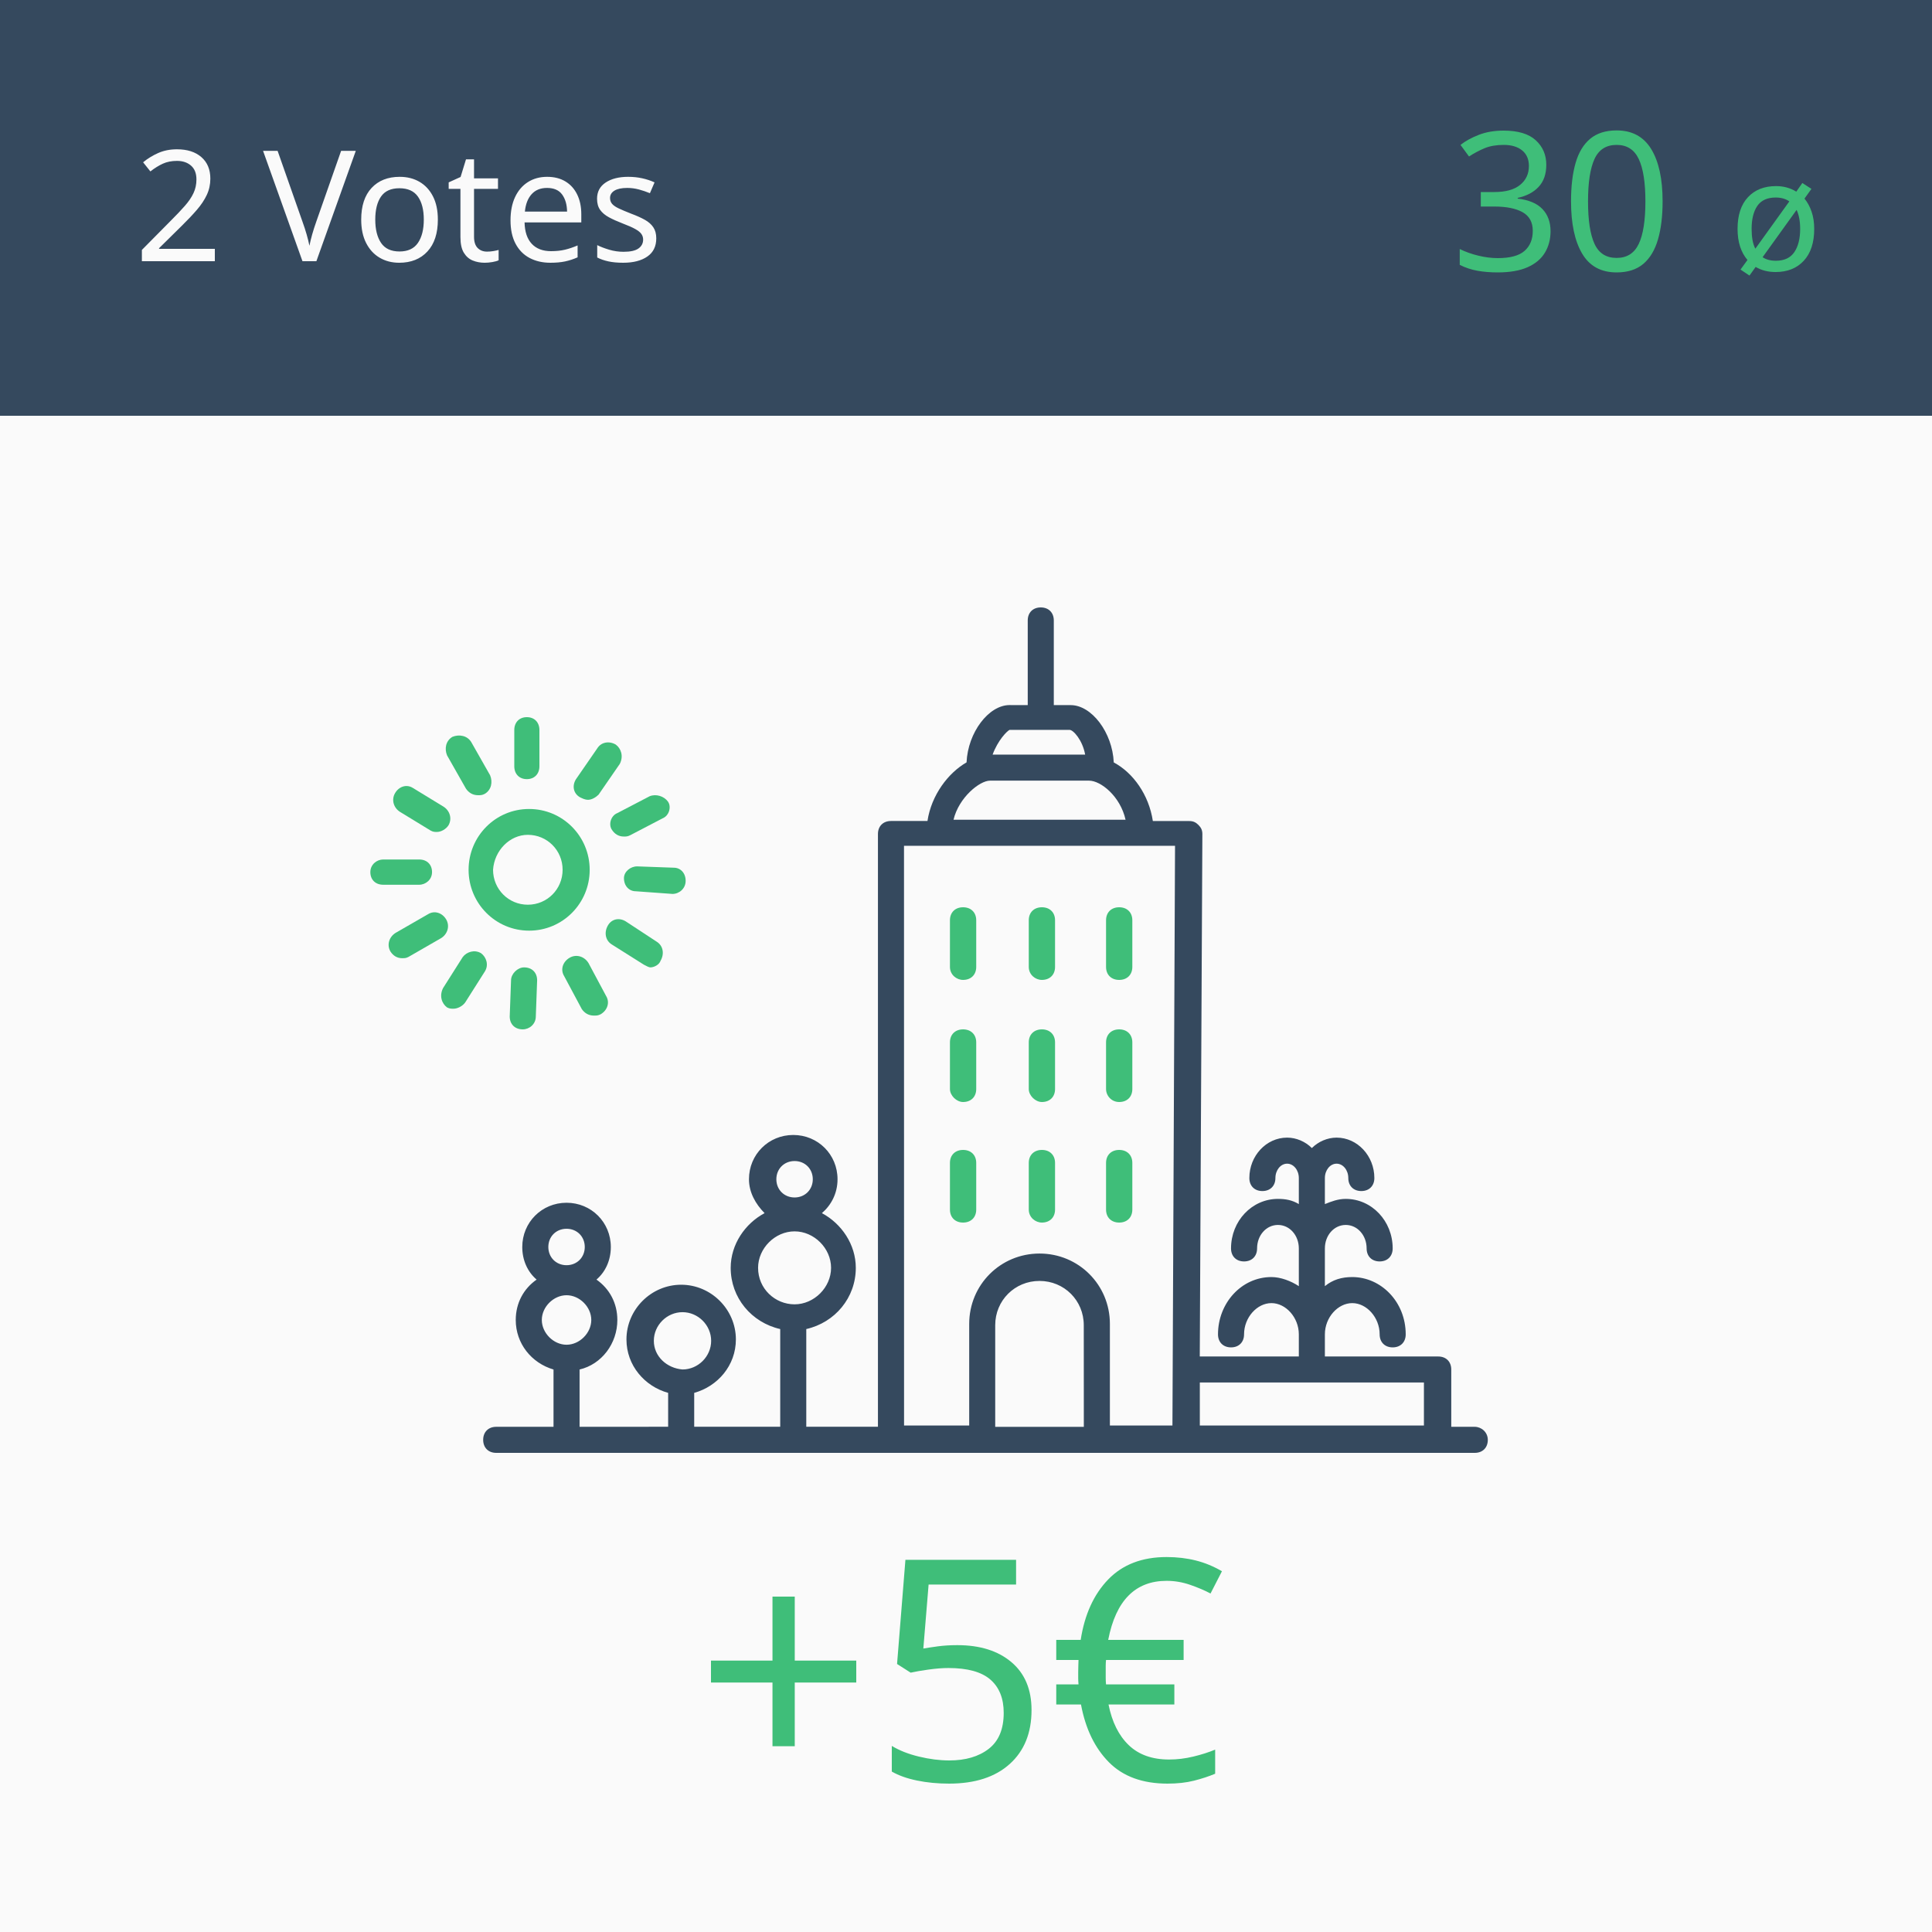
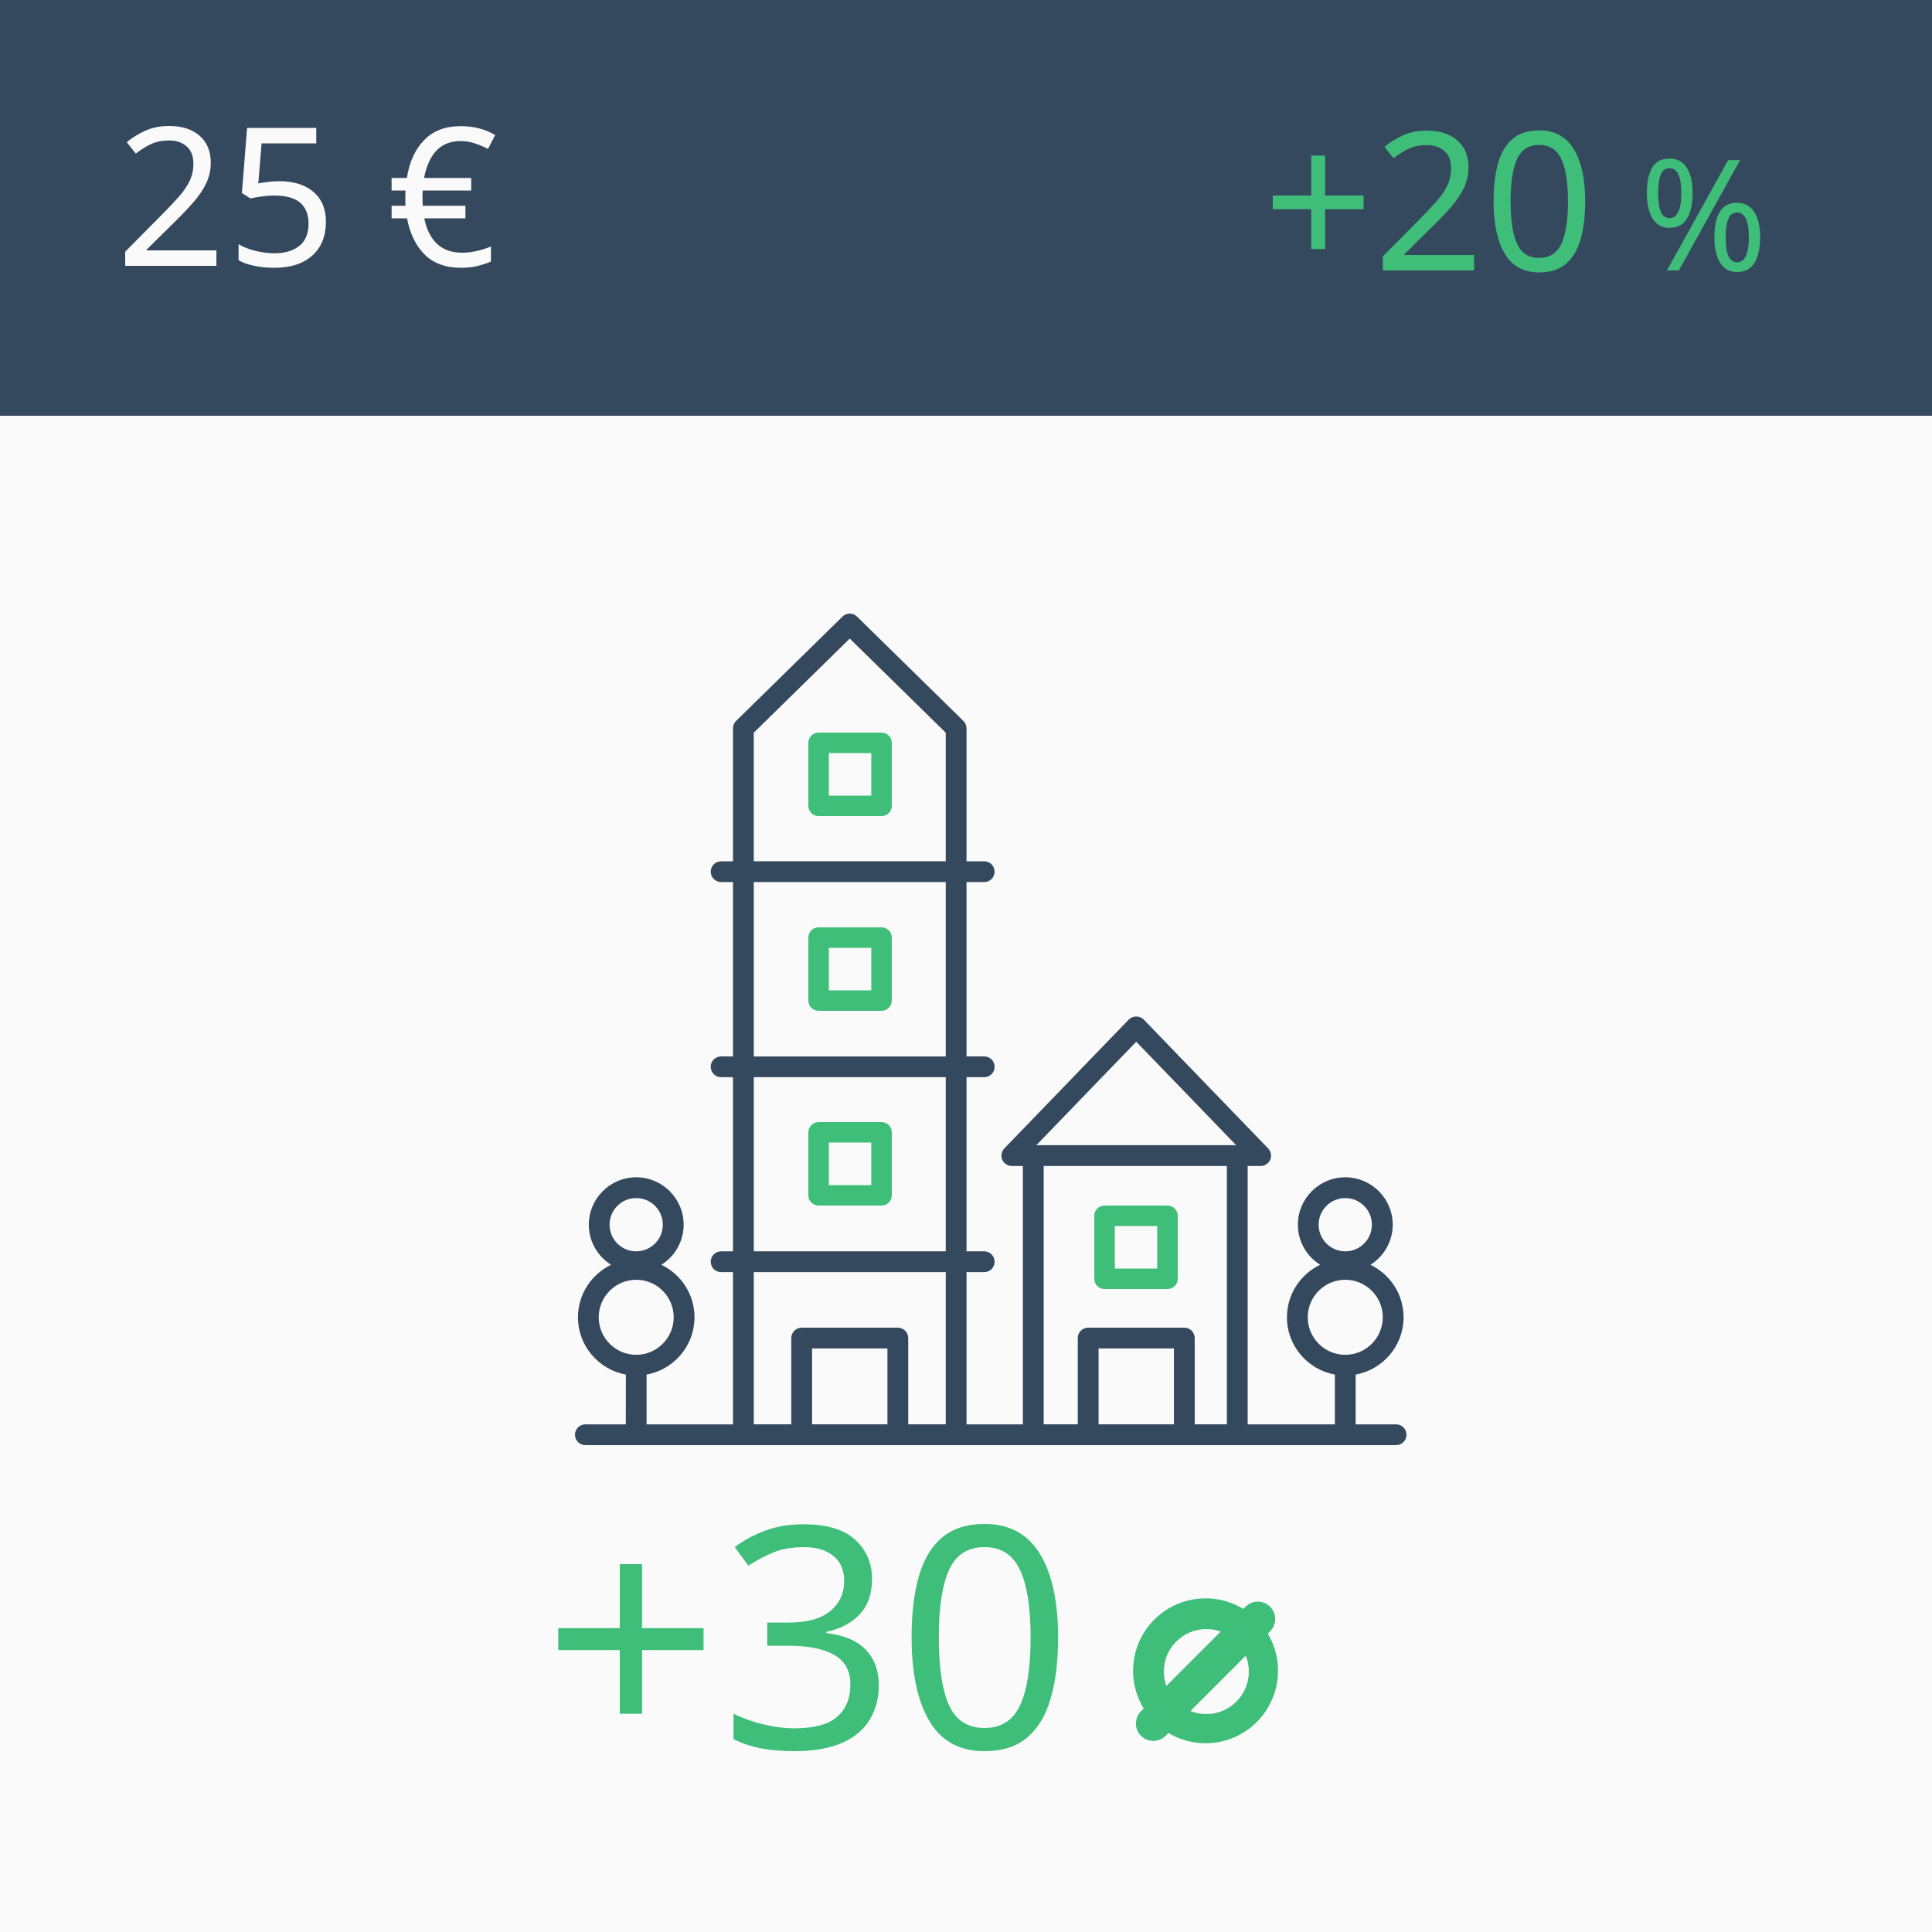
<svg xmlns="http://www.w3.org/2000/svg" width="1250px" height="1250px" viewBox="0 0 1250 1250" version="1.1">
  <g id="Offers" stroke="none" stroke-width="1" fill="none" fill-rule="evenodd">
-     <g id="Artboard" transform="translate(-1282, 0)">
-       <g id="25" transform="translate(1282, 0)">
+     <g id="Artboard" transform="translate(-1250, 0)">
+       <g id="25" transform="translate(1250, 0)">
        <g id="10">
          <g id="1_miniscooter">
            <rect id="Rectangle" fill="#FAFAFA" x="0" y="0" width="1250" height="1250" />
            <rect id="Rectangle" fill="#35495E" x="0" y="0" width="1250" height="269" />
          </g>
-           <text id="+5€" font-family="PalanquinDark-SemiBold, Palanquin Dark SemiBold" font-size="200" font-weight="500" fill="#3FBE79">
-             <tspan x="450" y="1152">+5€</tspan>
-           </text>
-         </g>
-         <g id="Group-24" transform="translate(239, 393)">
-           <path d="M715.146,530.146 L699.964,530.146 L699.964,493.074 C699.964,488.004 696.605,484.646 691.534,484.646 L618.196,484.646 L618.196,470.324 C618.196,459.36 626.627,450.109 635.914,450.109 C645.201,450.109 653.631,459.394 653.631,470.324 C653.631,475.394 656.99,478.752 662.061,478.752 C667.133,478.752 670.492,475.394 670.492,470.324 C670.492,449.252 654.487,433.252 635.914,433.252 C629.163,433.252 623.268,434.931 618.196,439.145 L618.196,414.716 C618.196,406.287 624.091,399.537 631.698,399.537 C639.273,399.537 645.201,406.287 645.201,414.716 C645.201,419.786 648.56,423.144 653.631,423.144 C658.702,423.144 662.061,419.786 662.061,414.716 C662.061,397.002 648.559,382.68 631.698,382.68 C626.627,382.68 622.411,384.359 618.196,386.039 L618.196,369.182 C618.196,364.111 621.555,359.897 625.77,359.897 C629.986,359.897 633.345,364.111 633.345,369.182 C633.345,374.252 636.704,377.61 641.775,377.61 C646.846,377.61 650.205,374.252 650.205,369.182 C650.205,354.86 639.239,343.039 625.771,343.039 C619.876,343.039 613.982,345.575 609.767,349.789 C605.551,345.575 599.657,343.039 593.762,343.039 C580.26,343.039 569.328,354.826 569.328,369.182 C569.328,374.252 572.687,377.61 577.758,377.61 C582.829,377.61 586.188,374.252 586.188,369.182 C586.188,364.111 589.547,359.897 593.763,359.897 C597.978,359.897 601.337,364.111 601.337,369.182 L601.337,386.039 C597.122,383.503 592.906,382.68 587.835,382.68 C570.974,382.68 557.472,397.002 557.472,414.716 C557.472,419.786 560.831,423.144 565.902,423.144 C570.974,423.144 574.333,419.786 574.333,414.716 C574.333,406.287 580.227,399.537 587.835,399.537 C595.409,399.537 601.337,406.287 601.337,414.716 L601.337,439.145 C596.265,435.787 589.548,433.252 583.62,433.252 C564.223,433.252 549.041,450.109 549.041,470.324 C549.041,475.394 552.4,478.752 557.472,478.752 C562.543,478.752 565.902,475.394 565.902,470.324 C565.902,459.36 574.333,450.109 583.62,450.109 C592.906,450.109 601.337,459.394 601.337,470.324 L601.337,484.646 L537.252,484.646 L538.932,146.643 C538.932,144.108 538.076,142.429 536.396,140.75 C534.717,139.071 533.037,138.215 530.502,138.215 L506.89,138.215 C504.354,121.358 494.244,107.036 481.598,100.286 C480.742,80.894 467.274,63.214 453.771,63.214 L442.805,63.214 L442.805,8.429 C442.805,3.358 439.446,0 434.375,0 C429.303,0 425.944,3.358 425.944,8.429 L425.944,63.214 L414.188,63.181 C400.686,63.181 387.218,80.895 386.361,100.253 C374.572,107.003 363.606,121.325 361.07,138.182 L337.458,138.182 C332.387,138.182 329.028,141.54 329.028,146.61 L329.028,530.11 L282.661,530.11 L282.661,466.896 C301.201,462.681 314.703,446.681 314.703,427.288 C314.703,412.11 305.416,398.645 292.77,391.895 C298.665,386.825 302.88,379.252 302.88,369.967 C302.88,353.967 290.234,341.324 274.23,341.324 C258.226,341.324 245.58,353.967 245.58,369.967 C245.58,378.396 249.796,385.968 255.69,391.895 C243.045,398.644 233.758,412.11 233.758,427.288 C233.758,446.681 247.26,462.681 265.8,466.896 L265.8,530.11 L210.146,530.11 L210.146,508.182 C225.327,503.968 237.116,490.469 237.116,473.612 C237.116,454.219 221.112,438.218 201.715,438.218 C182.319,438.218 166.314,454.219 166.314,473.612 C166.314,490.469 178.104,503.968 193.285,508.182 L193.285,530.11 L135.984,530.143 L135.984,493.071 C150.309,489.712 160.419,476.214 160.419,461.035 C160.419,450.072 155.348,440.82 146.917,434.893 C152.812,429.823 156.204,422.251 156.204,413.822 C156.204,397.821 143.558,385.178 127.554,385.178 C111.55,385.178 98.904,397.821 98.904,413.822 C98.904,422.251 102.263,429.823 108.191,434.893 C99.761,440.787 94.689,450.072 94.689,461.035 C94.689,476.214 104.799,488.856 119.124,493.071 L119.124,530.143 L82.043,530.143 C76.972,530.143 73.613,533.501 73.613,538.571 C73.613,543.642 76.972,547 82.043,547 L715.183,547 C720.254,547 723.613,543.642 723.613,538.571 C723.58,533.501 719.365,530.143 715.15,530.143 L715.146,530.146 Z M275.088,358.187 C281.839,358.187 286.877,363.257 286.877,369.973 C286.877,376.723 281.805,381.76 275.088,381.76 C268.337,381.76 263.299,376.69 263.299,369.973 C263.299,363.257 268.337,358.187 275.088,358.187 Z M251.476,427.294 C251.476,414.651 262.442,403.688 275.088,403.688 C287.733,403.688 298.7,414.651 298.7,427.294 C298.7,439.937 287.733,450.901 275.088,450.901 C262.442,450.901 251.476,440.793 251.476,427.294 Z M184.033,474.508 C184.033,464.4 192.463,455.972 202.573,455.972 C212.683,455.972 221.113,464.4 221.113,474.508 C221.113,484.615 212.683,493.044 202.573,493.044 C192.463,492.221 184.033,484.615 184.033,474.508 Z M127.556,402.009 C134.307,402.009 139.345,407.079 139.345,413.795 C139.345,420.544 134.274,425.582 127.556,425.582 C120.805,425.582 115.767,420.511 115.767,413.795 C115.767,407.079 120.805,402.009 127.556,402.009 Z M111.552,461.008 C111.552,452.58 119.126,445.008 127.556,445.008 C135.986,445.008 143.56,452.58 143.56,461.008 C143.56,469.437 135.986,477.042 127.556,477.042 C119.126,477.042 111.552,469.437 111.552,461.008 Z M537.286,501.472 L682.281,501.472 L682.281,529.293 L537.286,529.293 L537.286,501.472 Z M414.186,79.218 L452.979,79.218 C455.515,79.218 461.41,85.968 463.089,95.219 L403.22,95.219 C406.611,85.934 412.507,80.041 414.186,79.218 Z M401.54,112.076 L465.625,112.076 C473.199,112.076 485.844,122.184 489.237,137.362 L377.93,137.362 C381.322,123.04 394.791,112.076 401.542,112.076 L401.54,112.076 Z M345.886,154.219 L521.247,154.219 L519.567,529.29 L479.095,529.29 L479.095,463.54 C479.095,438.255 458.875,418.04 433.584,418.04 C408.293,418.04 388.073,438.255 388.073,463.54 L388.073,529.29 L345.921,529.29 L345.886,154.219 Z M462.234,530.15 L404.901,530.15 L404.901,464.4 C404.901,448.399 417.546,435.757 433.55,435.757 C449.555,435.757 462.2,448.399 462.2,464.4 L462.234,530.15 Z" id="Fill-1" fill="#35495E" />
-           <path d="M485.113,241 C490.226,241 493.613,237.657 493.613,232.61 L493.613,202.39 C493.613,197.343 490.226,194 485.113,194 C480,194 476.613,197.343 476.613,202.39 L476.613,232.61 C476.613,237.657 480,241 485.113,241 Z" id="Fill-2" fill="#3FBE79" />
-           <path d="M435.113,241 C440.226,241 443.613,237.657 443.613,232.61 L443.613,202.39 C443.613,197.343 440.226,194 435.113,194 C430,194 426.613,197.343 426.613,202.39 L426.613,232.61 C426.613,237.657 430.863,241 435.113,241 Z" id="Fill-3" fill="#3FBE79" />
-           <path d="M384.113,241 C389.226,241 392.613,237.657 392.613,232.61 L392.613,202.39 C392.613,197.343 389.226,194 384.113,194 C379,194 375.613,197.343 375.613,202.39 L375.613,232.61 C375.613,237.657 379.863,241 384.113,241 Z" id="Fill-4" fill="#3FBE79" />
-           <path d="M485.113,320 C490.226,320 493.613,316.657 493.613,311.61 L493.613,281.39 C493.613,276.343 490.226,273 485.113,273 C480,273 476.613,276.343 476.613,281.39 L476.613,311.61 C476.613,315.805 480,320 485.113,320 Z" id="Fill-5" fill="#3FBE79" />
-           <path d="M435.113,320 C440.226,320 443.613,316.657 443.613,311.61 L443.613,281.39 C443.613,276.343 440.226,273 435.113,273 C430,273 426.613,276.343 426.613,281.39 L426.613,311.61 C426.613,315.805 430.863,320 435.113,320 Z" id="Fill-6" fill="#3FBE79" />
-           <path d="M384.113,320 C389.226,320 392.613,316.657 392.613,311.61 L392.613,281.39 C392.613,276.343 389.226,273 384.113,273 C379,273 375.613,276.343 375.613,281.39 L375.613,311.61 C375.613,315.805 379.863,320 384.113,320 Z" id="Fill-7" fill="#3FBE79" />
-           <path d="M485.113,398 C490.226,398 493.613,394.657 493.613,389.61 L493.613,359.39 C493.613,354.343 490.226,351 485.113,351 C480,351 476.613,354.343 476.613,359.39 L476.613,389.61 C476.613,394.657 480,398 485.113,398 Z" id="Fill-8" fill="#3FBE79" />
-           <path d="M435.113,398 C440.226,398 443.613,394.657 443.613,389.61 L443.613,359.39 C443.613,354.343 440.226,351 435.113,351 C430,351 426.613,354.343 426.613,359.39 L426.613,389.61 C426.613,394.657 430.863,398 435.113,398 Z" id="Fill-9" fill="#3FBE79" />
-           <path d="M392.613,389.61 L392.613,359.39 C392.613,354.343 389.226,351 384.113,351 C379,351 375.613,354.343 375.613,359.39 L375.613,389.61 C375.613,394.657 379,398 384.113,398 C389.226,398 392.613,394.657 392.613,389.61 Z" id="Fill-10" fill="#3FBE79" />
-           <g id="Group-2" transform="translate(0.613035, 71)" fill="#3FBE79">
-             <path d="M63.565,98.772 C63.565,120.563 81.085,138.132 102.739,138.132 C124.427,138.132 141.913,120.529 141.913,98.772 C141.913,76.981 124.393,59.412 102.739,59.412 C81.051,59.379 63.565,76.982 63.565,98.772 Z M101.893,76.131 C114.397,76.131 124.394,86.175 124.394,98.739 C124.394,111.303 114.397,121.348 101.893,121.348 C89.389,121.348 79.392,111.303 79.392,98.739 C80.238,86.208 90.236,76.131 101.893,76.131 Z" id="Fill-11" />
-             <path d="M109.391,31.75 L109.391,8.353 C109.391,3.328 106.152,0 101.261,0 C96.37,0 93.13,3.328 93.13,8.353 L93.13,31.75 C93.13,36.775 96.37,40.103 101.261,40.103 C106.152,40.103 109.391,36.742 109.391,31.75 Z" id="Fill-12" />
-             <path d="M65.302,16.149 C62.68,11.855 57.47,10.982 53.113,12.727 C48.754,15.31 47.869,20.443 49.64,24.736 L61.829,46.206 C63.565,48.789 66.187,50.5 69.66,50.5 C71.396,50.5 72.281,50.5 74.018,49.628 C78.376,47.045 79.261,41.912 77.491,37.618 L65.302,16.149 Z" id="Fill-13" />
-             <path d="M27.491,45.783 C23.365,43.184 18.401,44.905 15.952,49.225 C13.47,53.545 15.114,58.742 19.24,61.306 L39.03,73.387 C40.674,74.265 41.512,74.265 43.156,74.265 C45.638,74.265 48.926,72.544 50.57,69.945 C53.052,65.625 51.408,60.428 47.282,57.864 L27.491,45.783 Z" id="Fill-14" />
-             <path d="M8.314,92.088 C4.157,92.088 0,95.343 0,100.257 C0,105.172 3.313,108.426 8.314,108.426 L31.599,108.426 C35.756,108.426 39.913,105.172 39.913,100.257 C39.913,95.343 36.6,92.088 31.599,92.088 L8.314,92.088 Z" id="Fill-15" />
-             <path d="M49.092,130.916 C46.567,126.597 41.549,124.875 37.351,127.474 L16.361,139.555 C12.163,142.154 10.49,147.317 13.016,151.636 C14.688,154.235 17.214,155.956 20.559,155.956 C22.232,155.956 23.084,155.956 24.757,155.078 L45.747,142.997 C49.913,140.433 51.585,135.236 49.093,130.916 L49.092,130.916 Z" id="Fill-16" />
-             <path d="M49.604,187.783 C51.292,188.632 52.152,188.632 53.84,188.632 C56.389,188.632 59.765,186.967 61.453,184.453 L74.162,164.403 C76.71,160.223 75.022,155.194 71.613,152.713 C67.377,150.199 62.28,151.864 59.765,155.227 L47.056,175.277 C44.507,180.273 46.195,185.269 49.604,187.784 L49.604,187.783 Z" id="Fill-17" />
-             <path d="M91.031,170.25 L90.174,193.647 C90.174,198.672 93.537,202 98.615,202 C102.835,202 107.056,198.672 107.056,193.647 L107.913,170.25 C107.913,165.225 104.55,161.897 99.472,161.897 C95.252,161.897 91.031,166.074 91.031,170.25 Z" id="Fill-18" />
-             <path d="M141.125,159.065 C138.495,154.812 133.269,153.117 128.897,155.676 C124.525,158.234 122.783,163.318 125.413,167.57 L136.788,188.835 C138.53,191.394 141.16,193.088 144.644,193.088 C146.386,193.088 147.274,193.088 149.016,192.224 C153.388,189.666 155.13,184.582 152.5,180.33 L141.125,159.065 Z" id="Fill-19" />
-             <path d="M176.972,160.155 C178.632,161.043 180.292,161.897 181.138,161.897 C183.644,161.897 186.964,160.155 187.81,157.525 C190.317,153.153 189.47,147.893 185.304,145.298 L165.32,132.182 C161.154,129.552 156.141,130.44 153.668,134.812 C151.162,139.184 152.008,144.444 156.174,147.039 L176.972,160.155 Z" id="Fill-20" />
-             <path d="M195.506,114.368 C199.753,114.368 204,110.988 204,105.887 C204,100.785 200.616,97.405 196.369,97.405 L172.58,96.544 C168.334,96.544 164.087,99.923 164.087,104.164 C164.087,109.266 167.471,112.645 171.718,112.645 L195.506,114.368 C194.644,114.368 194.644,114.368 195.506,114.368 Z" id="Fill-21" />
-             <path d="M180.728,51.157 L159.75,62.094 C155.554,63.769 153.882,69.648 156.406,73.031 C158.078,75.56 160.602,77.235 163.945,77.235 C165.617,77.235 166.469,77.235 168.141,76.381 L189.12,65.444 C193.316,63.769 194.987,57.89 192.463,54.507 C189.939,51.157 184.924,49.482 180.729,51.157 L180.728,51.157 Z" id="Fill-22" />
-             <path d="M158.79,17.742 C154.494,15.241 149.326,16.086 146.776,20.243 L133.016,40.186 C130.432,44.344 131.304,49.346 135.6,51.814 C137.312,52.659 139.023,53.471 140.768,53.471 C143.352,53.471 145.936,51.814 147.648,50.158 L161.408,30.215 C163.925,25.213 162.213,20.243 158.79,17.742 L158.79,17.742 Z" id="Fill-23" />
+           <g id="Group-4" transform="translate(306, 867)" fill="#3FBE79" font-family="PalanquinDark-SemiBold, Palanquin Dark SemiBold" font-size="200" font-weight="500">
+             <text id="+30">
+               <tspan x="45.2" y="264">+30 </tspan>
+             </text>
          </g>
        </g>
-         <text id="2-Votes" font-family="PalanquinDark-SemiBold, Palanquin Dark SemiBold" font-size="100" font-weight="500" fill="#FAFAFA">
-           <tspan x="87" y="169">2 Votes</tspan>
+         <text id="25-€" font-family="PalanquinDark-SemiBold, Palanquin Dark SemiBold" font-size="125" font-weight="500" fill="#FAFAFA">
+           <tspan x="75" y="172">25 €</tspan>
        </text>
-         <text id="30-ø" font-family="PalanquinDark-SemiBold, Palanquin Dark SemiBold" font-size="125" font-weight="500" fill="#3FBE79">
-           <tspan x="938.825" y="175">30 </tspan>
-           <tspan x="1118.7" y="175" font-size="100">ø</tspan>
-           <tspan x="1179" y="175"> </tspan>
+         <text id="+20-%" font-family="PalanquinDark-SemiBold, Palanquin Dark SemiBold" font-size="125" font-weight="500" fill="#3FBE79">
+           <tspan x="817.225" y="175">+20 </tspan>
+           <tspan x="1060.6" y="175" font-size="100">%</tspan>
+           <tspan x="1157" y="175"> </tspan>
        </text>
+         <g id="Group-5" transform="translate(730, 1031)" fill="#3FBE79">
+           <path d="M50,96.875 C24.112,96.875 3.125,75.888 3.125,50 C3.125,24.112 24.112,3.125 50,3.125 C75.888,3.125 96.875,24.112 96.875,50 C96.875,75.888 75.888,96.875 50,96.875 Z M50.5,78 C65.688,78 78,65.688 78,50.5 C78,35.312 65.688,23 50.5,23 C35.312,23 23,35.312 23,50.5 C23,65.688 35.312,78 50.5,78 Z" id="Combined-Shape" />
+           <path d="M50,-8.75 C56.213,-8.75 61.25,-3.713 61.25,2.5 L61.25,98.125 C61.25,104.338 56.213,109.375 50,109.375 C43.787,109.375 38.75,104.338 38.75,98.125 L38.75,2.5 C38.75,-3.713 43.787,-8.75 50,-8.75 Z" id="Rectangle" transform="translate(50, 50.3125) rotate(45) translate(-50, -50.3125) " />
+         </g>
+         <g id="Group-6" transform="translate(372, 397)">
+           <path d="M531.273,524.55 L505.108,524.55 L505.108,492.344 C522.709,489.165 536.107,473.772 536.107,455.279 C536.107,440.305 527.332,427.408 514.671,421.313 C523.314,415.875 529.092,406.339 529.092,395.385 C529.092,378.468 515.327,364.703 498.41,364.703 C481.492,364.703 467.727,378.468 467.727,395.385 C467.727,406.313 473.506,415.875 482.149,421.313 C469.434,427.381 460.66,440.305 460.66,455.279 C460.66,473.772 474.058,489.166 491.658,492.344 L491.658,524.55 L435.232,524.55 L435.232,357.404 L443.638,357.404 C446.344,357.404 448.787,355.802 449.837,353.306 C450.888,350.837 450.363,347.947 448.471,346.004 L367.98,262.649 C365.458,260.022 360.835,260.022 358.313,262.649 L277.821,346.004 C275.956,347.948 275.404,350.811 276.455,353.306 C277.506,355.801 279.949,357.404 282.655,357.404 L289.8,357.404 L289.8,524.55 L253.338,524.55 L253.338,426.065 L264.791,426.065 C268.522,426.065 271.516,423.044 271.516,419.34 C271.516,415.636 268.522,412.615 264.791,412.615 L253.338,412.615 L253.338,299.947 L264.791,299.947 C268.522,299.947 271.516,296.926 271.516,293.222 C271.516,289.518 268.522,286.498 264.791,286.498 L253.338,286.498 L253.338,173.702 L264.791,173.702 C268.522,173.702 271.516,170.681 271.516,166.977 C271.516,163.273 268.522,160.252 264.791,160.252 L253.338,160.252 L253.338,74.248 C253.338,72.436 252.602,70.702 251.315,69.441 L182.492,1.931 C179.865,-0.644 175.688,-0.644 173.087,1.931 L104.264,69.441 C102.976,70.702 102.241,72.436 102.241,74.248 L102.241,160.252 L94.57,160.252 C90.84,160.252 87.845,163.273 87.845,166.977 C87.845,170.681 90.84,173.702 94.57,173.702 L102.241,173.702 L102.241,286.524 L94.57,286.498 C90.84,286.498 87.845,289.519 87.845,293.223 C87.845,296.927 90.84,299.948 94.57,299.948 L102.241,299.948 L102.241,412.616 L94.57,412.616 C90.84,412.616 87.845,415.636 87.845,419.34 C87.845,423.044 90.84,426.065 94.57,426.065 L102.241,426.065 L102.241,524.55 L46.339,524.55 L46.339,492.344 C63.94,489.166 77.338,473.772 77.338,455.279 C77.338,440.306 68.563,427.408 55.902,421.313 C64.545,415.876 70.323,406.34 70.323,395.386 C70.323,378.469 56.558,364.704 39.641,364.704 C22.723,364.704 8.958,378.469 8.958,395.386 C8.958,406.314 14.737,415.876 23.38,421.313 C10.718,427.408 1.944,440.332 1.944,455.279 C1.944,473.772 15.341,489.166 32.942,492.344 L32.889,524.55 L6.725,524.55 C2.995,524.55 0,527.571 0,531.275 C0,534.979 2.995,538 6.725,538 L531.275,538 C535.005,538 538,534.979 538,531.275 C538,527.571 535.005,524.55 531.275,524.55 L531.273,524.55 Z M498.383,378.15 C507.893,378.15 515.616,385.873 515.616,395.383 C515.616,404.892 507.893,412.615 498.383,412.615 C488.874,412.615 481.15,404.892 481.15,395.383 C481.124,385.873 488.874,378.15 498.383,378.15 Z M474.11,455.277 C474.11,441.906 484.986,431.005 498.383,431.005 C511.755,431.005 522.657,441.88 522.657,455.277 C522.657,468.648 511.781,479.55 498.383,479.55 C484.986,479.55 474.11,468.648 474.11,455.277 Z M39.615,378.15 C49.124,378.15 56.847,385.873 56.847,395.383 C56.847,404.892 49.124,412.615 39.615,412.615 C30.105,412.615 22.382,404.892 22.382,395.383 C22.382,385.873 30.105,378.15 39.615,378.15 Z M15.368,455.277 C15.368,441.906 26.243,431.005 39.641,431.005 C53.012,431.005 63.888,441.906 63.888,455.277 C63.888,468.648 53.012,479.55 39.615,479.55 C26.243,479.55 15.368,468.648 15.368,455.277 Z M363.151,276.989 L427.8,343.948 L298.499,343.948 L363.151,276.989 Z M303.257,357.397 L421.785,357.397 L421.785,524.543 L400.979,524.543 L400.979,468.722 C400.979,465.018 397.984,461.997 394.254,461.997 L332.048,461.997 C328.318,461.997 325.323,465.018 325.323,468.722 L325.323,524.543 L303.257,524.543 L303.257,357.397 Z M387.528,524.543 L338.772,524.543 L338.772,475.446 L387.528,475.446 L387.528,524.543 Z M115.69,77.053 L177.791,16.161 L239.893,77.053 L239.893,160.219 L115.688,160.219 L115.69,77.053 Z M115.69,173.695 L239.894,173.695 L239.894,286.518 L115.69,286.518 L115.69,173.695 Z M115.69,299.94 L239.894,299.94 L239.894,412.608 L115.69,412.608 L115.69,299.94 Z M115.69,426.058 L239.894,426.058 L239.894,524.543 L215.621,524.543 L215.621,468.722 C215.621,465.018 212.626,461.997 208.896,461.997 L146.689,461.997 C142.959,461.997 139.964,465.018 139.964,468.722 L139.964,524.543 L115.691,524.543 L115.69,426.058 Z M202.167,524.543 L153.41,524.543 L153.41,475.446 L202.167,475.446 L202.167,524.543 Z" id="Fill-1" fill="#35495E" />
+           <path d="M198.36,203 L157.64,203 C153.957,203 151,205.974 151,209.621 L151,250.379 C151,254.026 153.957,257 157.64,257 L198.36,257 C202.043,257 205,254.026 205,250.379 L205,209.621 C205,205.974 202.017,203 198.36,203 Z M191.72,243.759 L164.28,243.759 L164.28,216.241 L191.72,216.241 L191.72,243.759 Z" id="Fill-2" fill="#3FBE79" />
+           <path d="M198.36,329 L157.64,329 C153.957,329 151,331.974 151,335.621 L151,376.379 C151,380.026 153.957,383 157.64,383 L198.36,383 C202.043,383 205,380.026 205,376.379 L205,335.621 C205,331.974 202.017,329 198.36,329 Z M191.72,369.759 L164.28,369.759 L164.28,342.241 L191.72,342.241 L191.72,369.759 Z" id="Fill-3" fill="#3FBE79" />
+           <path d="M342.64,437 L383.36,437 C387.043,437 390,434.026 390,430.379 L390,389.621 C390,385.974 387.043,383 383.36,383 L342.64,383 C338.957,383 336,385.974 336,389.621 L336,430.379 C336,434.026 338.983,437 342.64,437 Z M349.28,396.241 L376.72,396.241 L376.72,423.759 L349.28,423.759 L349.28,396.241 Z" id="Fill-4" fill="#3FBE79" />
+           <path d="M198.36,77 L157.64,77 C153.957,77 151,79.974 151,83.621 L151,124.379 C151,128.026 153.957,131 157.64,131 L198.36,131 C202.043,131 205,128.026 205,124.379 L205,83.621 C205,79.974 202.017,77 198.36,77 Z M191.72,117.759 L164.28,117.759 L164.28,90.241 L191.72,90.241 L191.72,117.759 Z" id="Fill-5" fill="#3FBE79" />
+         </g>
      </g>
    </g>
  </g>
</svg>
